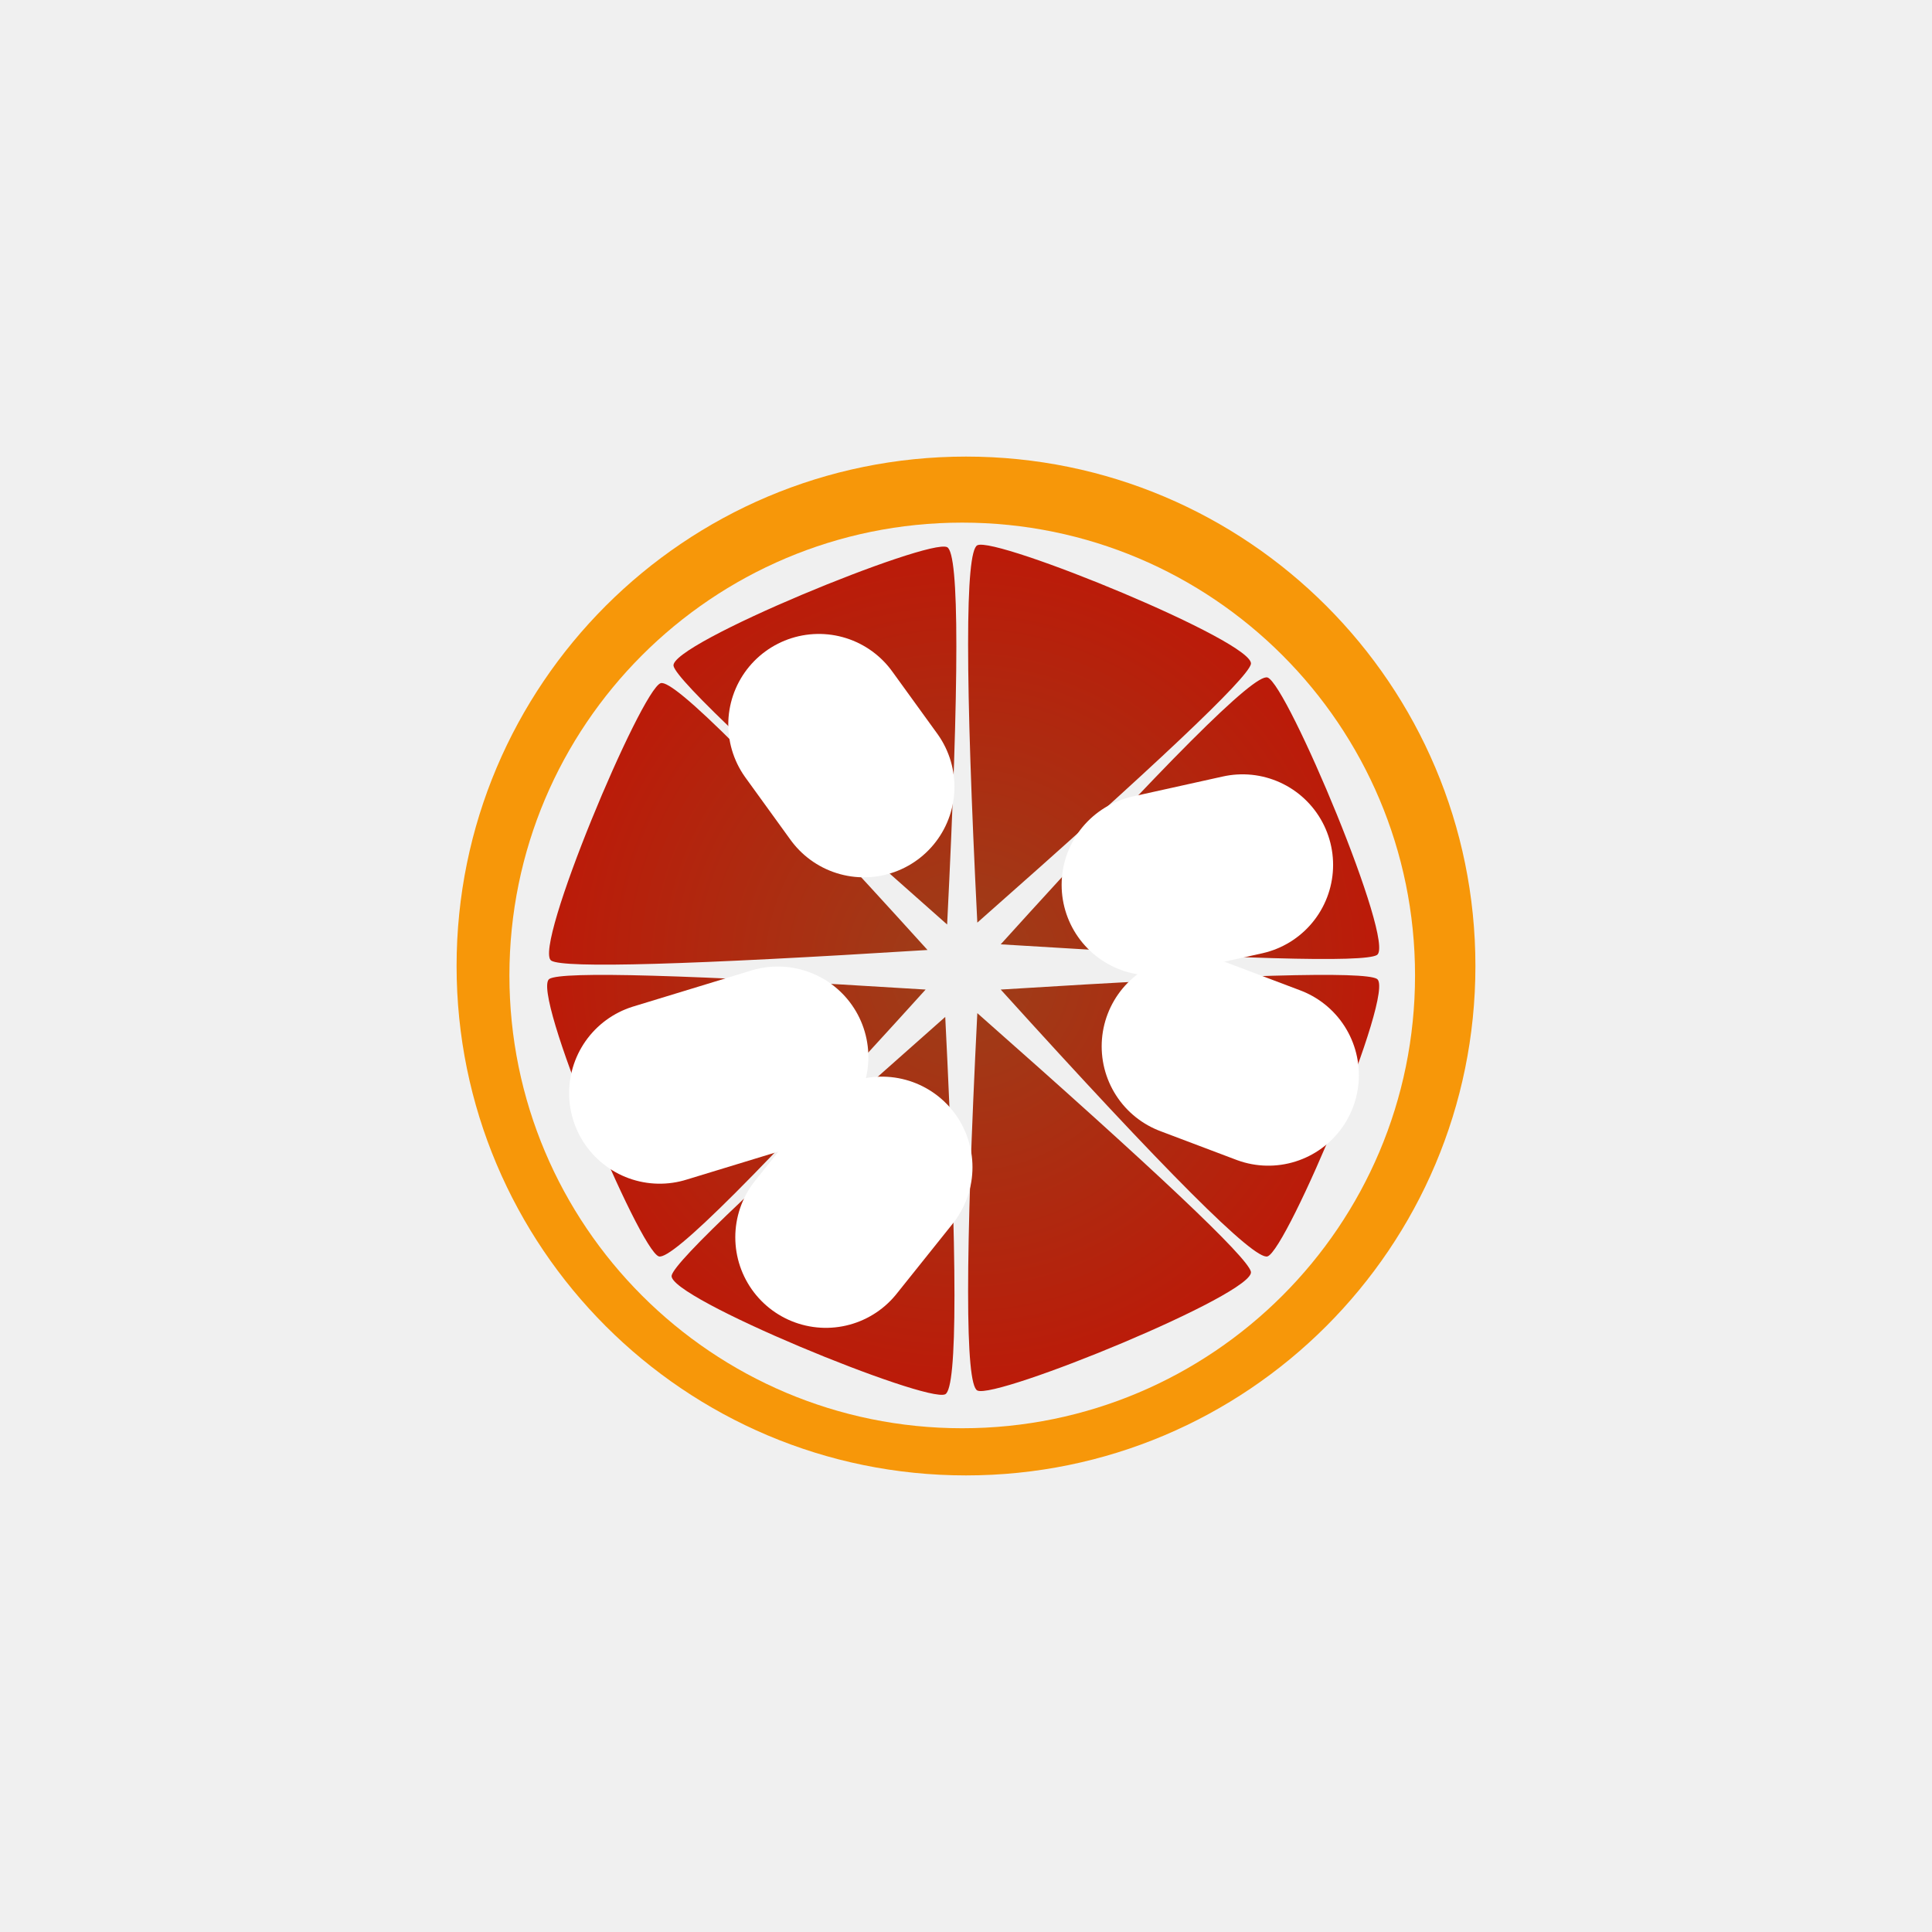
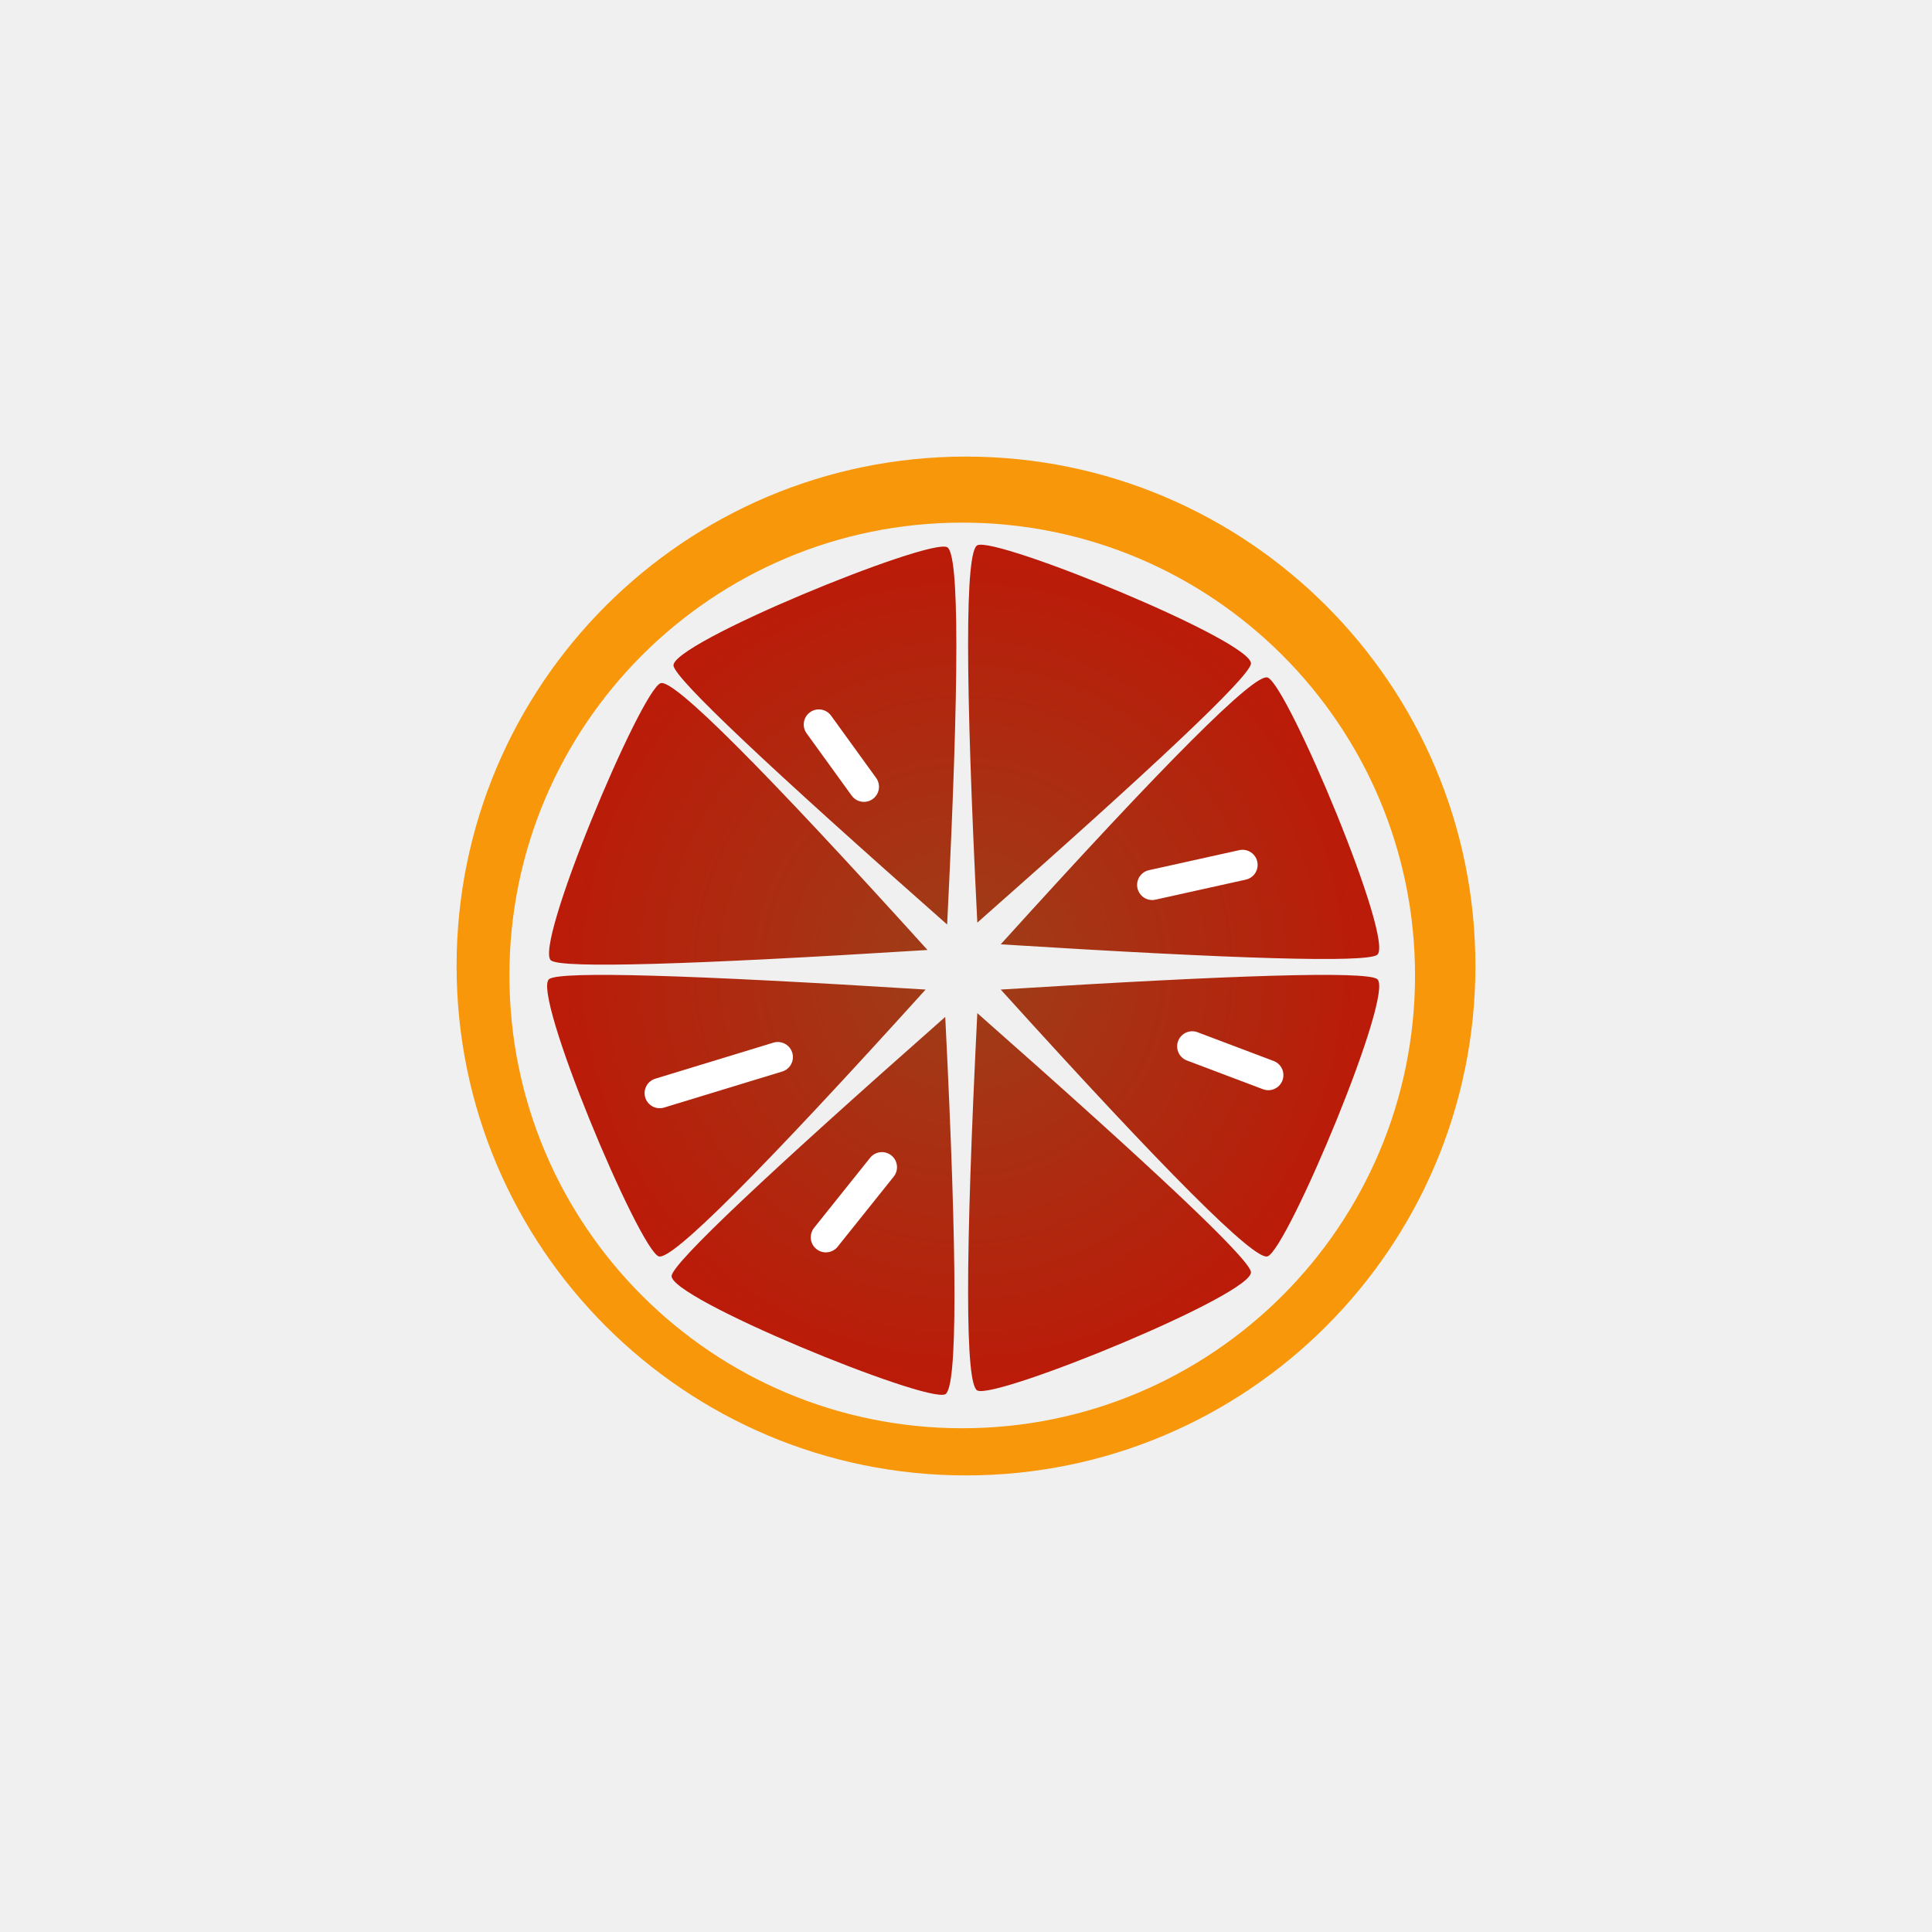
<svg xmlns="http://www.w3.org/2000/svg" viewBox="0 0 1024 1024" width="128pt" height="128pt">
-   <circle vector-effect="non-scaling-stroke" cx="512" cy="512" r="270" fill="rgb(247,151,9)" />
-   <circle vector-effect="non-scaling-stroke" cx="510" cy="517" r="240" fill="rgb(240,240,240)" />
+   <circle cx="512" cy="512" r="270" fill="rgb(247,151,9)" />
+   <circle cx="510" cy="517" r="240" fill="rgb(240,240,240)" />
  <radialGradient id="_rgradient_0" fx="0.5" fy="0.5" cx="0.5" cy="0.5" r="1" gradientTransform="matrix(441,0,0,450.578,290,288.711)" gradientUnits="userSpaceOnUse">
    <stop offset="1.25%" stop-opacity="1" style="stop-color:rgb(157,62,25)" />
    <stop offset="76.667%" stop-opacity="1" style="stop-color:rgb(204,7,0)" />
    <stop offset="97.5%" stop-opacity="1" style="stop-color:rgb(255,53,53)" />
  </radialGradient>
  <path d=" M 501 538.987 Q 510.772 734.08 501 738.987 C 491.228 743.894 353.175 687.547 356 675.987 Q 358.825 664.427 501 538.987 L 501 538.987 L 501 538.987 L 501 538.987 L 501 538.987 L 501 538.987 L 501 538.987 L 501 538.987 Z  M 490.6 524.486 Q 359.558 669.347 349.178 665.907 C 338.799 662.467 281.024 525.006 291.196 518.829 Q 301.367 512.652 490.6 524.486 L 490.6 524.486 L 490.6 524.486 L 490.6 524.486 L 490.6 524.486 L 490.6 524.486 L 490.6 524.486 L 490.6 524.486 Z  M 518 536.987 Q 508.228 732.08 518 736.987 C 527.772 741.894 665.825 685.547 663 673.987 Q 660.175 662.427 518 536.987 L 518 536.987 L 518 536.987 L 518 536.987 L 518 536.987 L 518 536.987 L 518 536.987 Z  M 530.4 524.486 Q 661.442 669.347 671.822 665.907 C 682.201 662.467 739.976 525.006 729.804 518.829 Q 719.633 512.652 530.4 524.486 L 530.4 524.486 L 530.4 524.486 L 530.4 524.486 L 530.4 524.486 L 530.4 524.486 Z  M 502 490.013 Q 511.772 294.92 502 290.013 C 492.228 285.106 354.175 341.453 357 353.013 Q 359.825 364.573 502 490.013 L 502 490.013 L 502 490.013 L 502 490.013 L 502 490.013 Z  M 491.6 503.514 Q 360.558 358.653 350.178 362.093 C 339.799 365.533 282.024 502.994 292.196 509.171 Q 302.367 515.348 491.6 503.514 L 491.6 503.514 L 491.6 503.514 L 491.6 503.514 Z  M 518 489.013 Q 508.228 293.92 518 289.013 C 527.772 284.106 665.825 340.453 663 352.013 Q 660.175 363.573 518 489.013 L 518 489.013 L 518 489.013 Z  M 530.4 500.514 Q 661.442 355.653 671.822 359.093 C 682.201 362.533 739.976 499.994 729.804 506.171 Q 719.633 512.348 530.4 500.514 Z " fill-rule="evenodd" fill="url(#_rgradient_0)" />
-   <line x1="434" y1="384" x2="457.882" y2="417" vector-effect="non-scaling-stroke" stroke-width="16" stroke="white" stroke-opacity="100" stroke-linejoin="round" stroke-linecap="round" stroke-miterlimit="3" />
-   <line x1="349.646" y1="579.382" x2="412.253" y2="560.282" vector-effect="non-scaling-stroke" stroke-width="16" stroke="white" stroke-opacity="100" stroke-linejoin="round" stroke-linecap="round" stroke-miterlimit="3" />
-   <line x1="437.72" y1="655.784" x2="467.432" y2="618.645" vector-effect="non-scaling-stroke" stroke-width="16" stroke="white" stroke-opacity="100" stroke-linejoin="round" stroke-linecap="round" stroke-miterlimit="3" />
-   <line x1="610.686" y1="469.024" x2="658.57" y2="458.412" vector-effect="non-scaling-stroke" stroke-width="16" stroke="white" stroke-opacity="100" stroke-linejoin="round" stroke-linecap="round" stroke-miterlimit="3" />
-   <line x1="631.909" y1="554.595" x2="672.232" y2="569.832" vector-effect="non-scaling-stroke" stroke-width="16" stroke="white" stroke-opacity="100" stroke-linejoin="round" stroke-linecap="round" stroke-miterlimit="3" />
+   <line x1="434" y1="384" x2="457.882" y2="417" stroke-width="16" stroke="white" stroke-opacity="100" stroke-linejoin="round" stroke-linecap="round" stroke-miterlimit="3" />
+   <line x1="349.646" y1="579.382" x2="412.253" y2="560.282" stroke-width="16" stroke="white" stroke-opacity="100" stroke-linejoin="round" stroke-linecap="round" stroke-miterlimit="3" />
+   <line x1="437.72" y1="655.784" x2="467.432" y2="618.645" stroke-width="16" stroke="white" stroke-opacity="100" stroke-linejoin="round" stroke-linecap="round" stroke-miterlimit="3" />
+   <line x1="610.686" y1="469.024" x2="658.57" y2="458.412" stroke-width="16" stroke="white" stroke-opacity="100" stroke-linejoin="round" stroke-linecap="round" stroke-miterlimit="3" />
+   <line x1="631.909" y1="554.595" x2="672.232" y2="569.832" stroke-width="16" stroke="white" stroke-opacity="100" stroke-linejoin="round" stroke-linecap="round" stroke-miterlimit="3" />
</svg>
